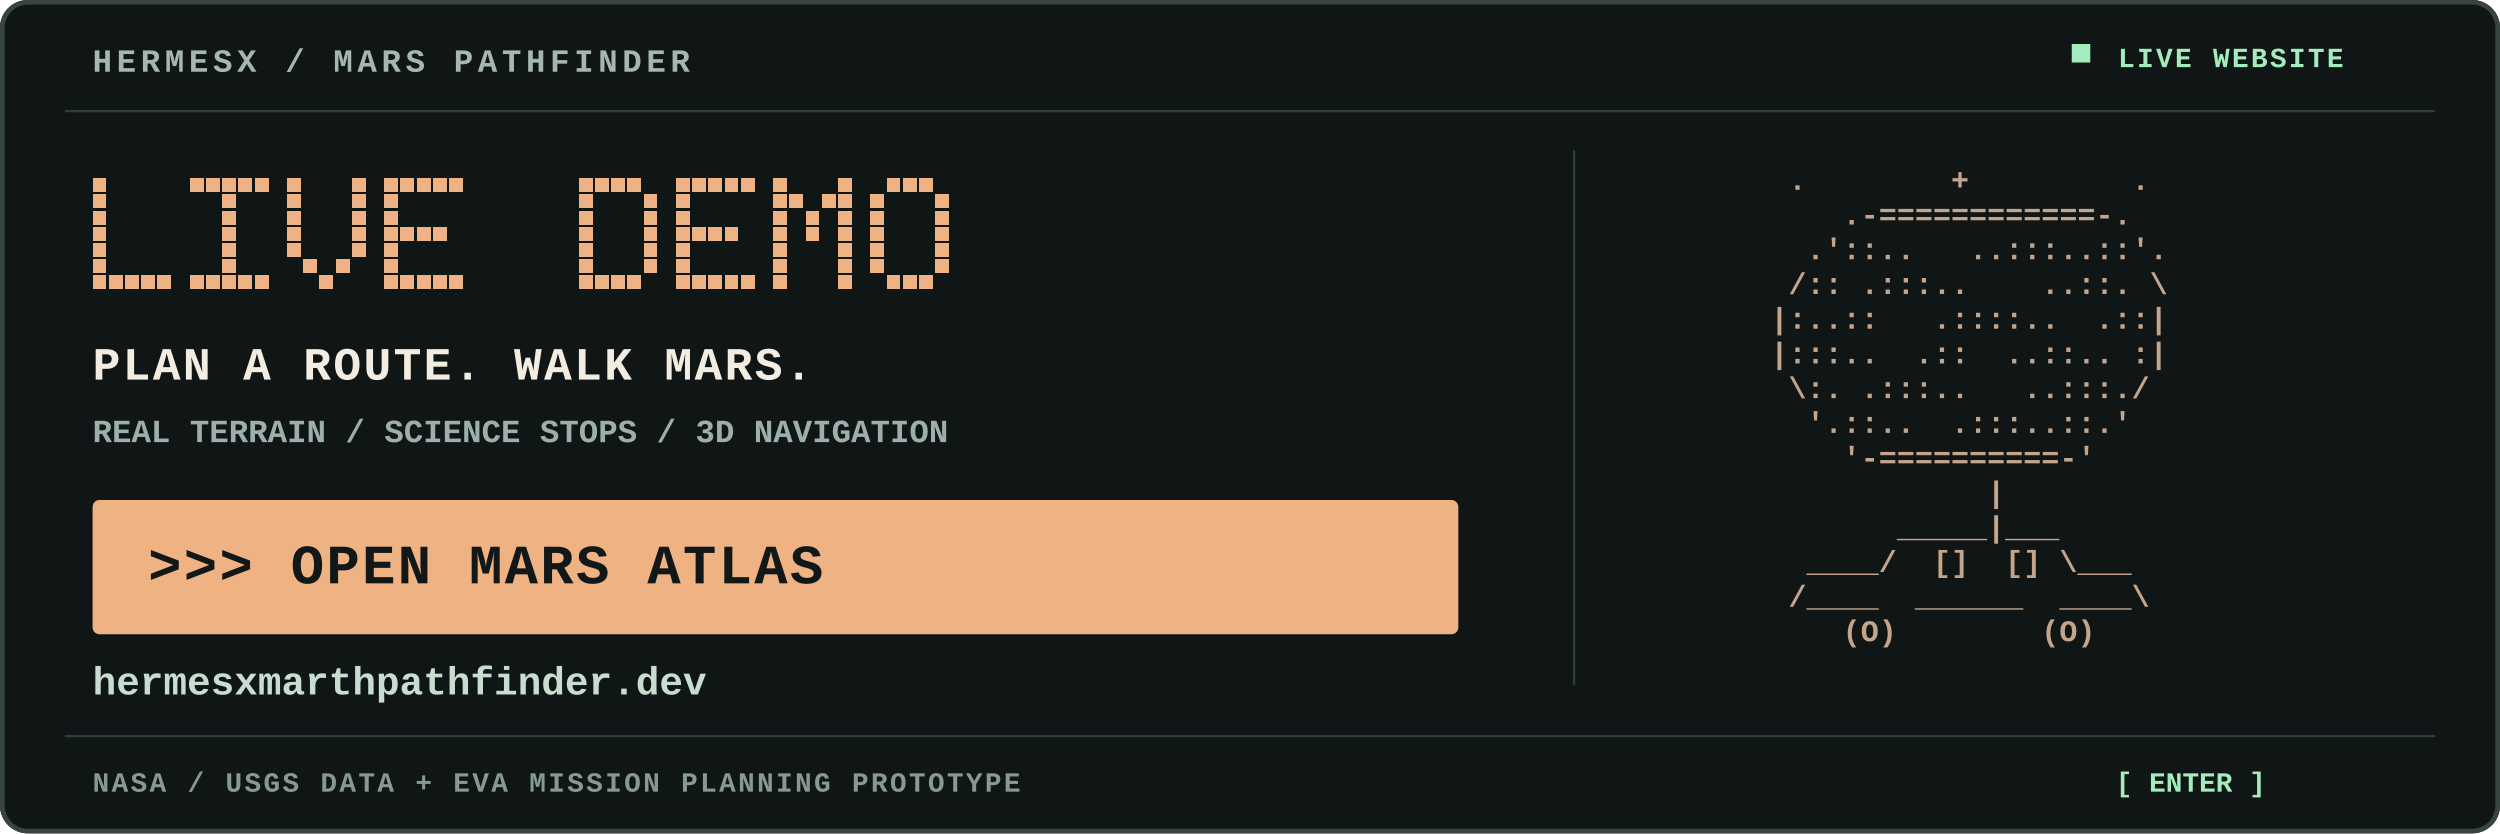
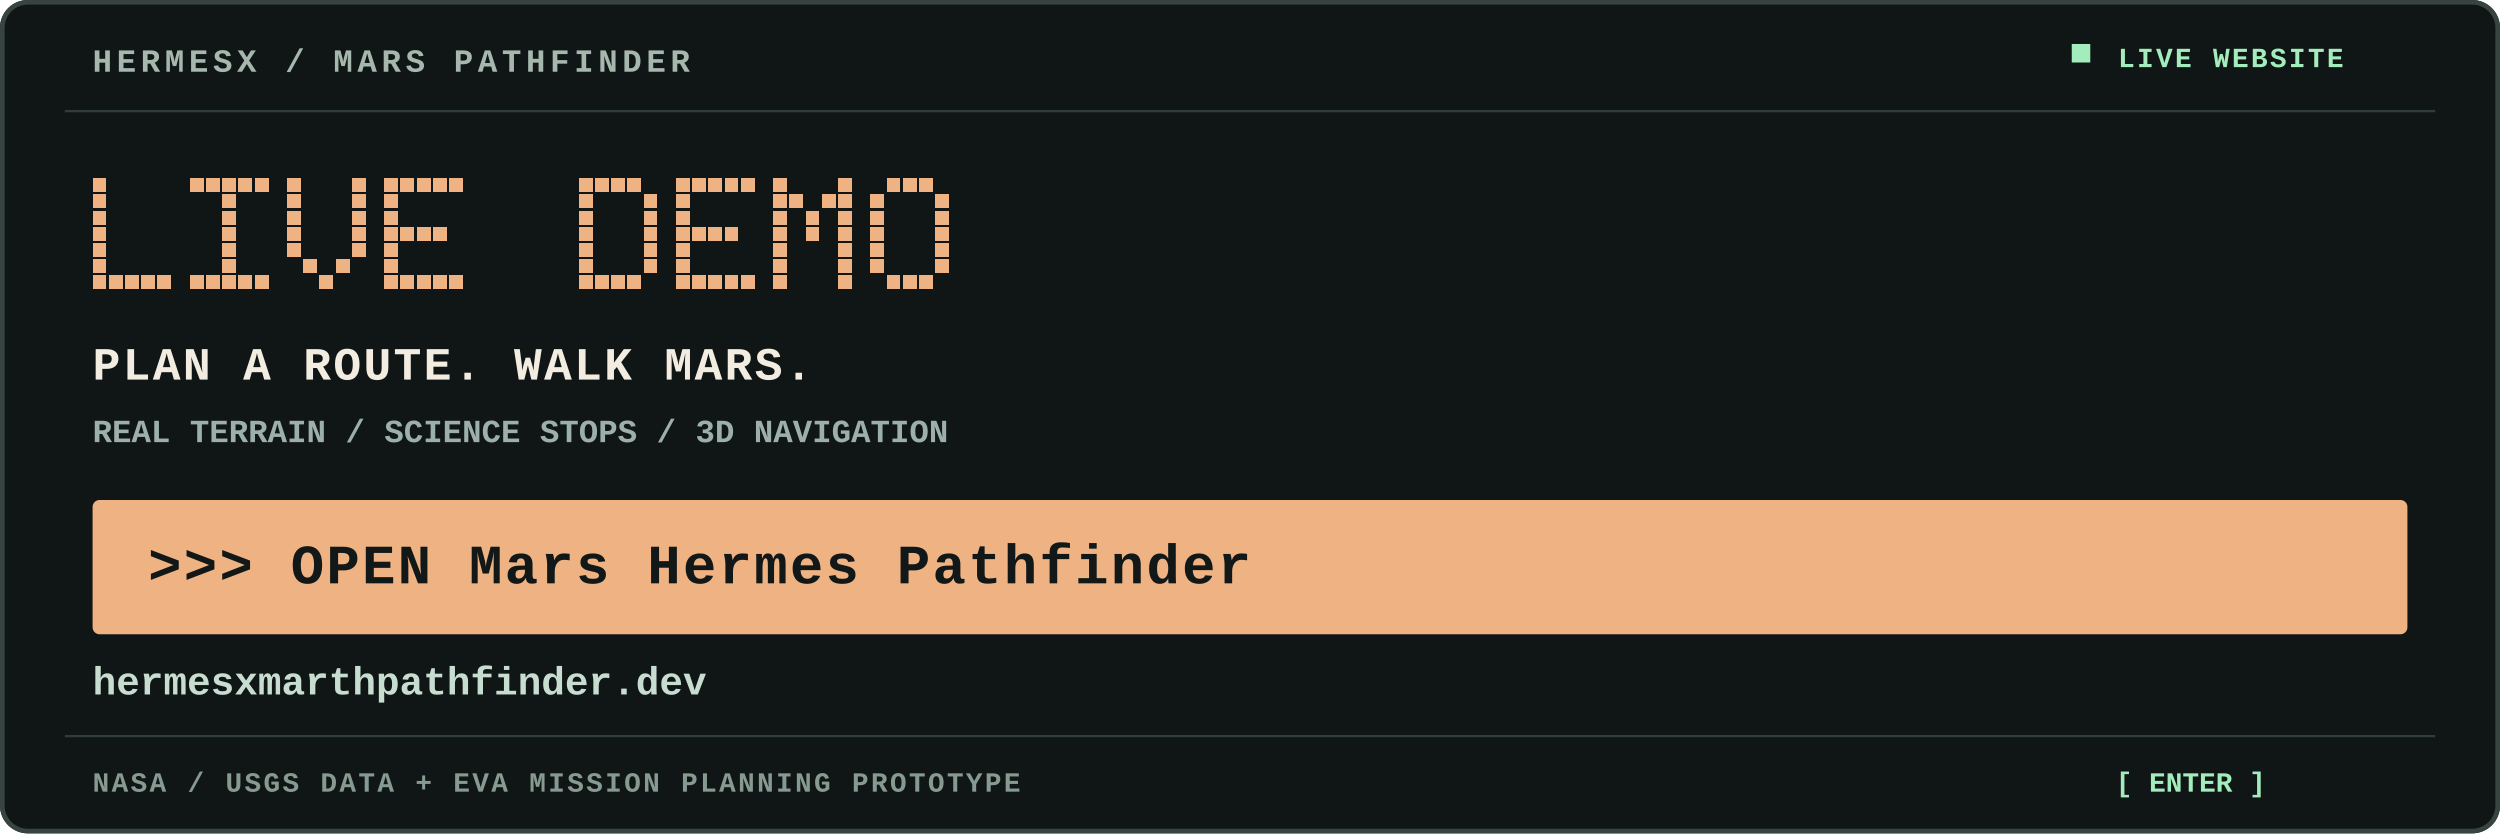
<svg xmlns="http://www.w3.org/2000/svg" width="1080" height="360" viewBox="0 0 1080 360" role="img" aria-labelledby="title desc">
  <rect width="1080" height="360" rx="12" fill="#101516" />
  <rect x="1" y="1" width="1078" height="358" rx="11" fill="none" stroke="#38443f" stroke-width="2" />
-   <path d="M28 48H1052M28 318H1052M680 65V296" stroke="#303d38" />
+   <path d="M28 48H1052M28 318H1052" stroke="#303d38" />
  <g font-family="'Courier New',monospace" font-weight="bold">
    <text x="40" y="31" fill="#a6b8ad" font-size="14" letter-spacing="2">HERMESX / MARS PATHFINDER</text>
    <rect x="895" y="19" width="8" height="8" fill="#a3edbc" />
    <text x="915" y="29" fill="#a3edbc" font-size="12" letter-spacing="1">LIVE WEBSITE</text>
    <g fill="#efb283" shape-rendering="crispEdges">
      <rect x="40" y="77" width="6" height="6" />
      <rect x="40" y="84" width="6" height="6" />
      <rect x="40" y="91" width="6" height="6" />
      <rect x="40" y="98" width="6" height="6" />
      <rect x="40" y="105" width="6" height="6" />
      <rect x="40" y="112" width="6" height="6" />
      <rect x="40" y="119" width="6" height="6" />
      <rect x="47" y="119" width="6" height="6" />
      <rect x="54" y="119" width="6" height="6" />
      <rect x="61" y="119" width="6" height="6" />
      <rect x="68" y="119" width="6" height="6" />
      <rect x="82" y="77" width="6" height="6" />
      <rect x="89" y="77" width="6" height="6" />
      <rect x="96" y="77" width="6" height="6" />
      <rect x="103" y="77" width="6" height="6" />
      <rect x="110" y="77" width="6" height="6" />
      <rect x="96" y="84" width="6" height="6" />
      <rect x="96" y="91" width="6" height="6" />
      <rect x="96" y="98" width="6" height="6" />
      <rect x="96" y="105" width="6" height="6" />
      <rect x="96" y="112" width="6" height="6" />
      <rect x="82" y="119" width="6" height="6" />
      <rect x="89" y="119" width="6" height="6" />
      <rect x="96" y="119" width="6" height="6" />
      <rect x="103" y="119" width="6" height="6" />
      <rect x="110" y="119" width="6" height="6" />
      <rect x="124" y="77" width="6" height="6" />
      <rect x="152" y="77" width="6" height="6" />
      <rect x="124" y="84" width="6" height="6" />
      <rect x="152" y="84" width="6" height="6" />
      <rect x="124" y="91" width="6" height="6" />
      <rect x="152" y="91" width="6" height="6" />
      <rect x="124" y="98" width="6" height="6" />
      <rect x="152" y="98" width="6" height="6" />
      <rect x="124" y="105" width="6" height="6" />
      <rect x="152" y="105" width="6" height="6" />
      <rect x="131" y="112" width="6" height="6" />
      <rect x="145" y="112" width="6" height="6" />
      <rect x="138" y="119" width="6" height="6" />
      <rect x="166" y="77" width="6" height="6" />
      <rect x="173" y="77" width="6" height="6" />
      <rect x="180" y="77" width="6" height="6" />
      <rect x="187" y="77" width="6" height="6" />
      <rect x="194" y="77" width="6" height="6" />
      <rect x="166" y="84" width="6" height="6" />
      <rect x="166" y="91" width="6" height="6" />
      <rect x="166" y="98" width="6" height="6" />
      <rect x="173" y="98" width="6" height="6" />
      <rect x="180" y="98" width="6" height="6" />
      <rect x="187" y="98" width="6" height="6" />
      <rect x="166" y="105" width="6" height="6" />
      <rect x="166" y="112" width="6" height="6" />
      <rect x="166" y="119" width="6" height="6" />
      <rect x="173" y="119" width="6" height="6" />
      <rect x="180" y="119" width="6" height="6" />
      <rect x="187" y="119" width="6" height="6" />
      <rect x="194" y="119" width="6" height="6" />
      <rect x="250" y="77" width="6" height="6" />
      <rect x="257" y="77" width="6" height="6" />
      <rect x="264" y="77" width="6" height="6" />
      <rect x="271" y="77" width="6" height="6" />
      <rect x="250" y="84" width="6" height="6" />
      <rect x="278" y="84" width="6" height="6" />
      <rect x="250" y="91" width="6" height="6" />
      <rect x="278" y="91" width="6" height="6" />
      <rect x="250" y="98" width="6" height="6" />
      <rect x="278" y="98" width="6" height="6" />
      <rect x="250" y="105" width="6" height="6" />
      <rect x="278" y="105" width="6" height="6" />
      <rect x="250" y="112" width="6" height="6" />
      <rect x="278" y="112" width="6" height="6" />
      <rect x="250" y="119" width="6" height="6" />
      <rect x="257" y="119" width="6" height="6" />
      <rect x="264" y="119" width="6" height="6" />
      <rect x="271" y="119" width="6" height="6" />
      <rect x="292" y="77" width="6" height="6" />
      <rect x="299" y="77" width="6" height="6" />
      <rect x="306" y="77" width="6" height="6" />
      <rect x="313" y="77" width="6" height="6" />
      <rect x="320" y="77" width="6" height="6" />
      <rect x="292" y="84" width="6" height="6" />
      <rect x="292" y="91" width="6" height="6" />
      <rect x="292" y="98" width="6" height="6" />
      <rect x="299" y="98" width="6" height="6" />
      <rect x="306" y="98" width="6" height="6" />
      <rect x="313" y="98" width="6" height="6" />
      <rect x="292" y="105" width="6" height="6" />
      <rect x="292" y="112" width="6" height="6" />
      <rect x="292" y="119" width="6" height="6" />
      <rect x="299" y="119" width="6" height="6" />
      <rect x="306" y="119" width="6" height="6" />
      <rect x="313" y="119" width="6" height="6" />
      <rect x="320" y="119" width="6" height="6" />
      <rect x="334" y="77" width="6" height="6" />
      <rect x="362" y="77" width="6" height="6" />
      <rect x="334" y="84" width="6" height="6" />
      <rect x="341" y="84" width="6" height="6" />
      <rect x="355" y="84" width="6" height="6" />
      <rect x="362" y="84" width="6" height="6" />
      <rect x="334" y="91" width="6" height="6" />
      <rect x="348" y="91" width="6" height="6" />
      <rect x="362" y="91" width="6" height="6" />
      <rect x="334" y="98" width="6" height="6" />
      <rect x="348" y="98" width="6" height="6" />
      <rect x="362" y="98" width="6" height="6" />
      <rect x="334" y="105" width="6" height="6" />
      <rect x="362" y="105" width="6" height="6" />
      <rect x="334" y="112" width="6" height="6" />
      <rect x="362" y="112" width="6" height="6" />
      <rect x="334" y="119" width="6" height="6" />
      <rect x="362" y="119" width="6" height="6" />
      <rect x="383" y="77" width="6" height="6" />
      <rect x="390" y="77" width="6" height="6" />
      <rect x="397" y="77" width="6" height="6" />
      <rect x="376" y="84" width="6" height="6" />
      <rect x="404" y="84" width="6" height="6" />
      <rect x="376" y="91" width="6" height="6" />
      <rect x="404" y="91" width="6" height="6" />
      <rect x="376" y="98" width="6" height="6" />
      <rect x="404" y="98" width="6" height="6" />
      <rect x="376" y="105" width="6" height="6" />
      <rect x="404" y="105" width="6" height="6" />
      <rect x="376" y="112" width="6" height="6" />
      <rect x="404" y="112" width="6" height="6" />
      <rect x="383" y="119" width="6" height="6" />
      <rect x="390" y="119" width="6" height="6" />
      <rect x="397" y="119" width="6" height="6" />
    </g>
    <text x="40" y="164" fill="#f2ede0" font-size="20" letter-spacing="1">PLAN A ROUTE. WALK MARS.</text>
    <text x="40" y="191" fill="#9cafaa" font-size="14">REAL TERRAIN / SCIENCE STOPS / 3D NAVIGATION</text>
-     <rect x="40" y="216" width="590" height="58" rx="3" fill="#efb283" />
-     <text x="64" y="252" fill="#111817" font-size="24" letter-spacing="1">&gt;&gt;&gt; OPEN MARS ATLAS</text>
+     <rect x="40" y="216" width="1000" height="58" rx="3" fill="#efb283" />
+     <text x="64" y="252" fill="#111817" font-size="24" letter-spacing="1">&gt;&gt;&gt; OPEN Mars Hermes Pathfinder</text>
    <text x="40" y="300" fill="#c7ddd0" font-size="17">hermesxmarthpathfinder.dev</text>
-     <g fill="#c4a58b" font-size="13" xml:space="preserve">
-       <text x="718" y="82">       .        +         .</text>
-       <text x="718" y="97">          .-============-.</text>
-       <text x="718" y="112">        .'::..   ..:::..::'.</text>
-       <text x="718" y="127">       /:: .:::..    ..::. \</text>
-       <text x="718" y="142">      |:..::   .::::..  .::|</text>
-       <text x="718" y="157">      |:::..  .::  ..::.. :|</text>
-       <text x="718" y="172">       \:. .:::..   ..:::./</text>
-       <text x="718" y="187">        '.::..  .:::..::.'</text>
-       <text x="718" y="202">          '-==========-'</text>
-       <text x="718" y="217">                  |</text>
-       <text x="718" y="232">             _____|___</text>
-       <text x="718" y="247">        ____/  []  [] \___</text>
-       <text x="718" y="262">       /____  ______  ____\</text>
-       <text x="718" y="277">          (O)        (O)</text>
-     </g>
    <text x="40" y="342" fill="#879a90" font-size="12" letter-spacing="1">NASA / USGS DATA  +  EVA MISSION PLANNING PROTOTYPE</text>
    <text x="914" y="342" fill="#a3edbc" font-size="12">[ ENTER ]</text>
  </g>
</svg>
